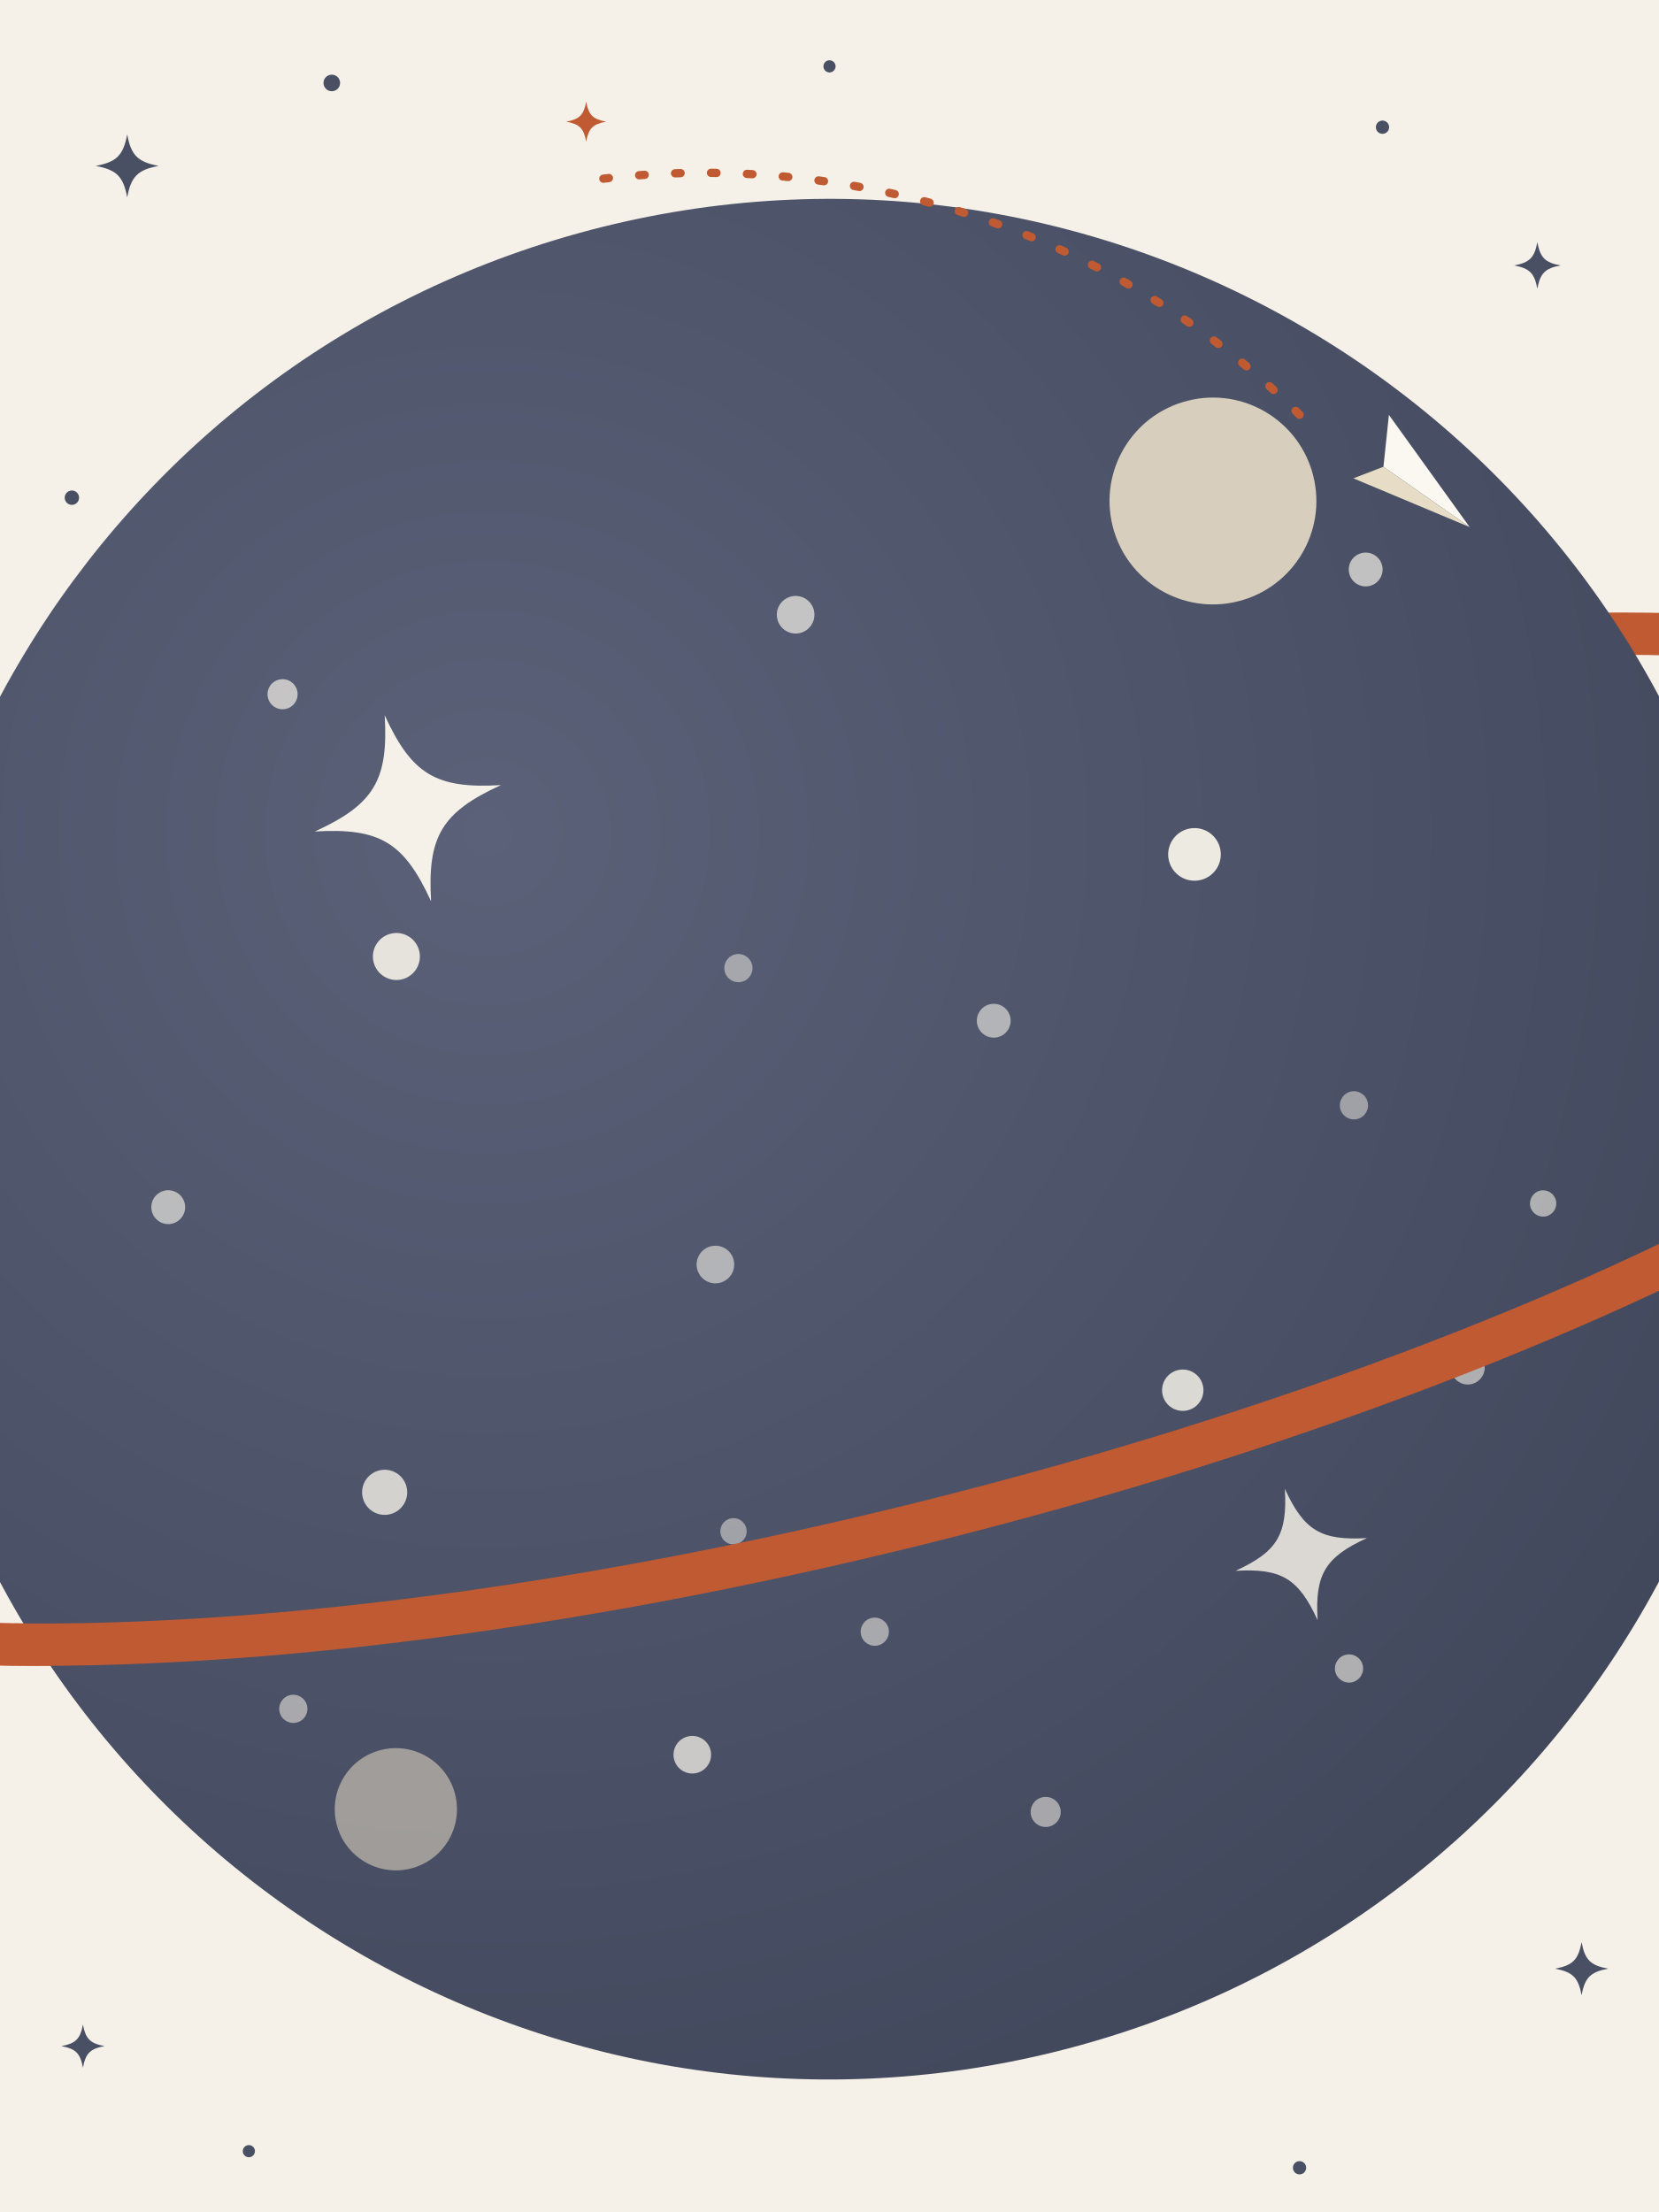
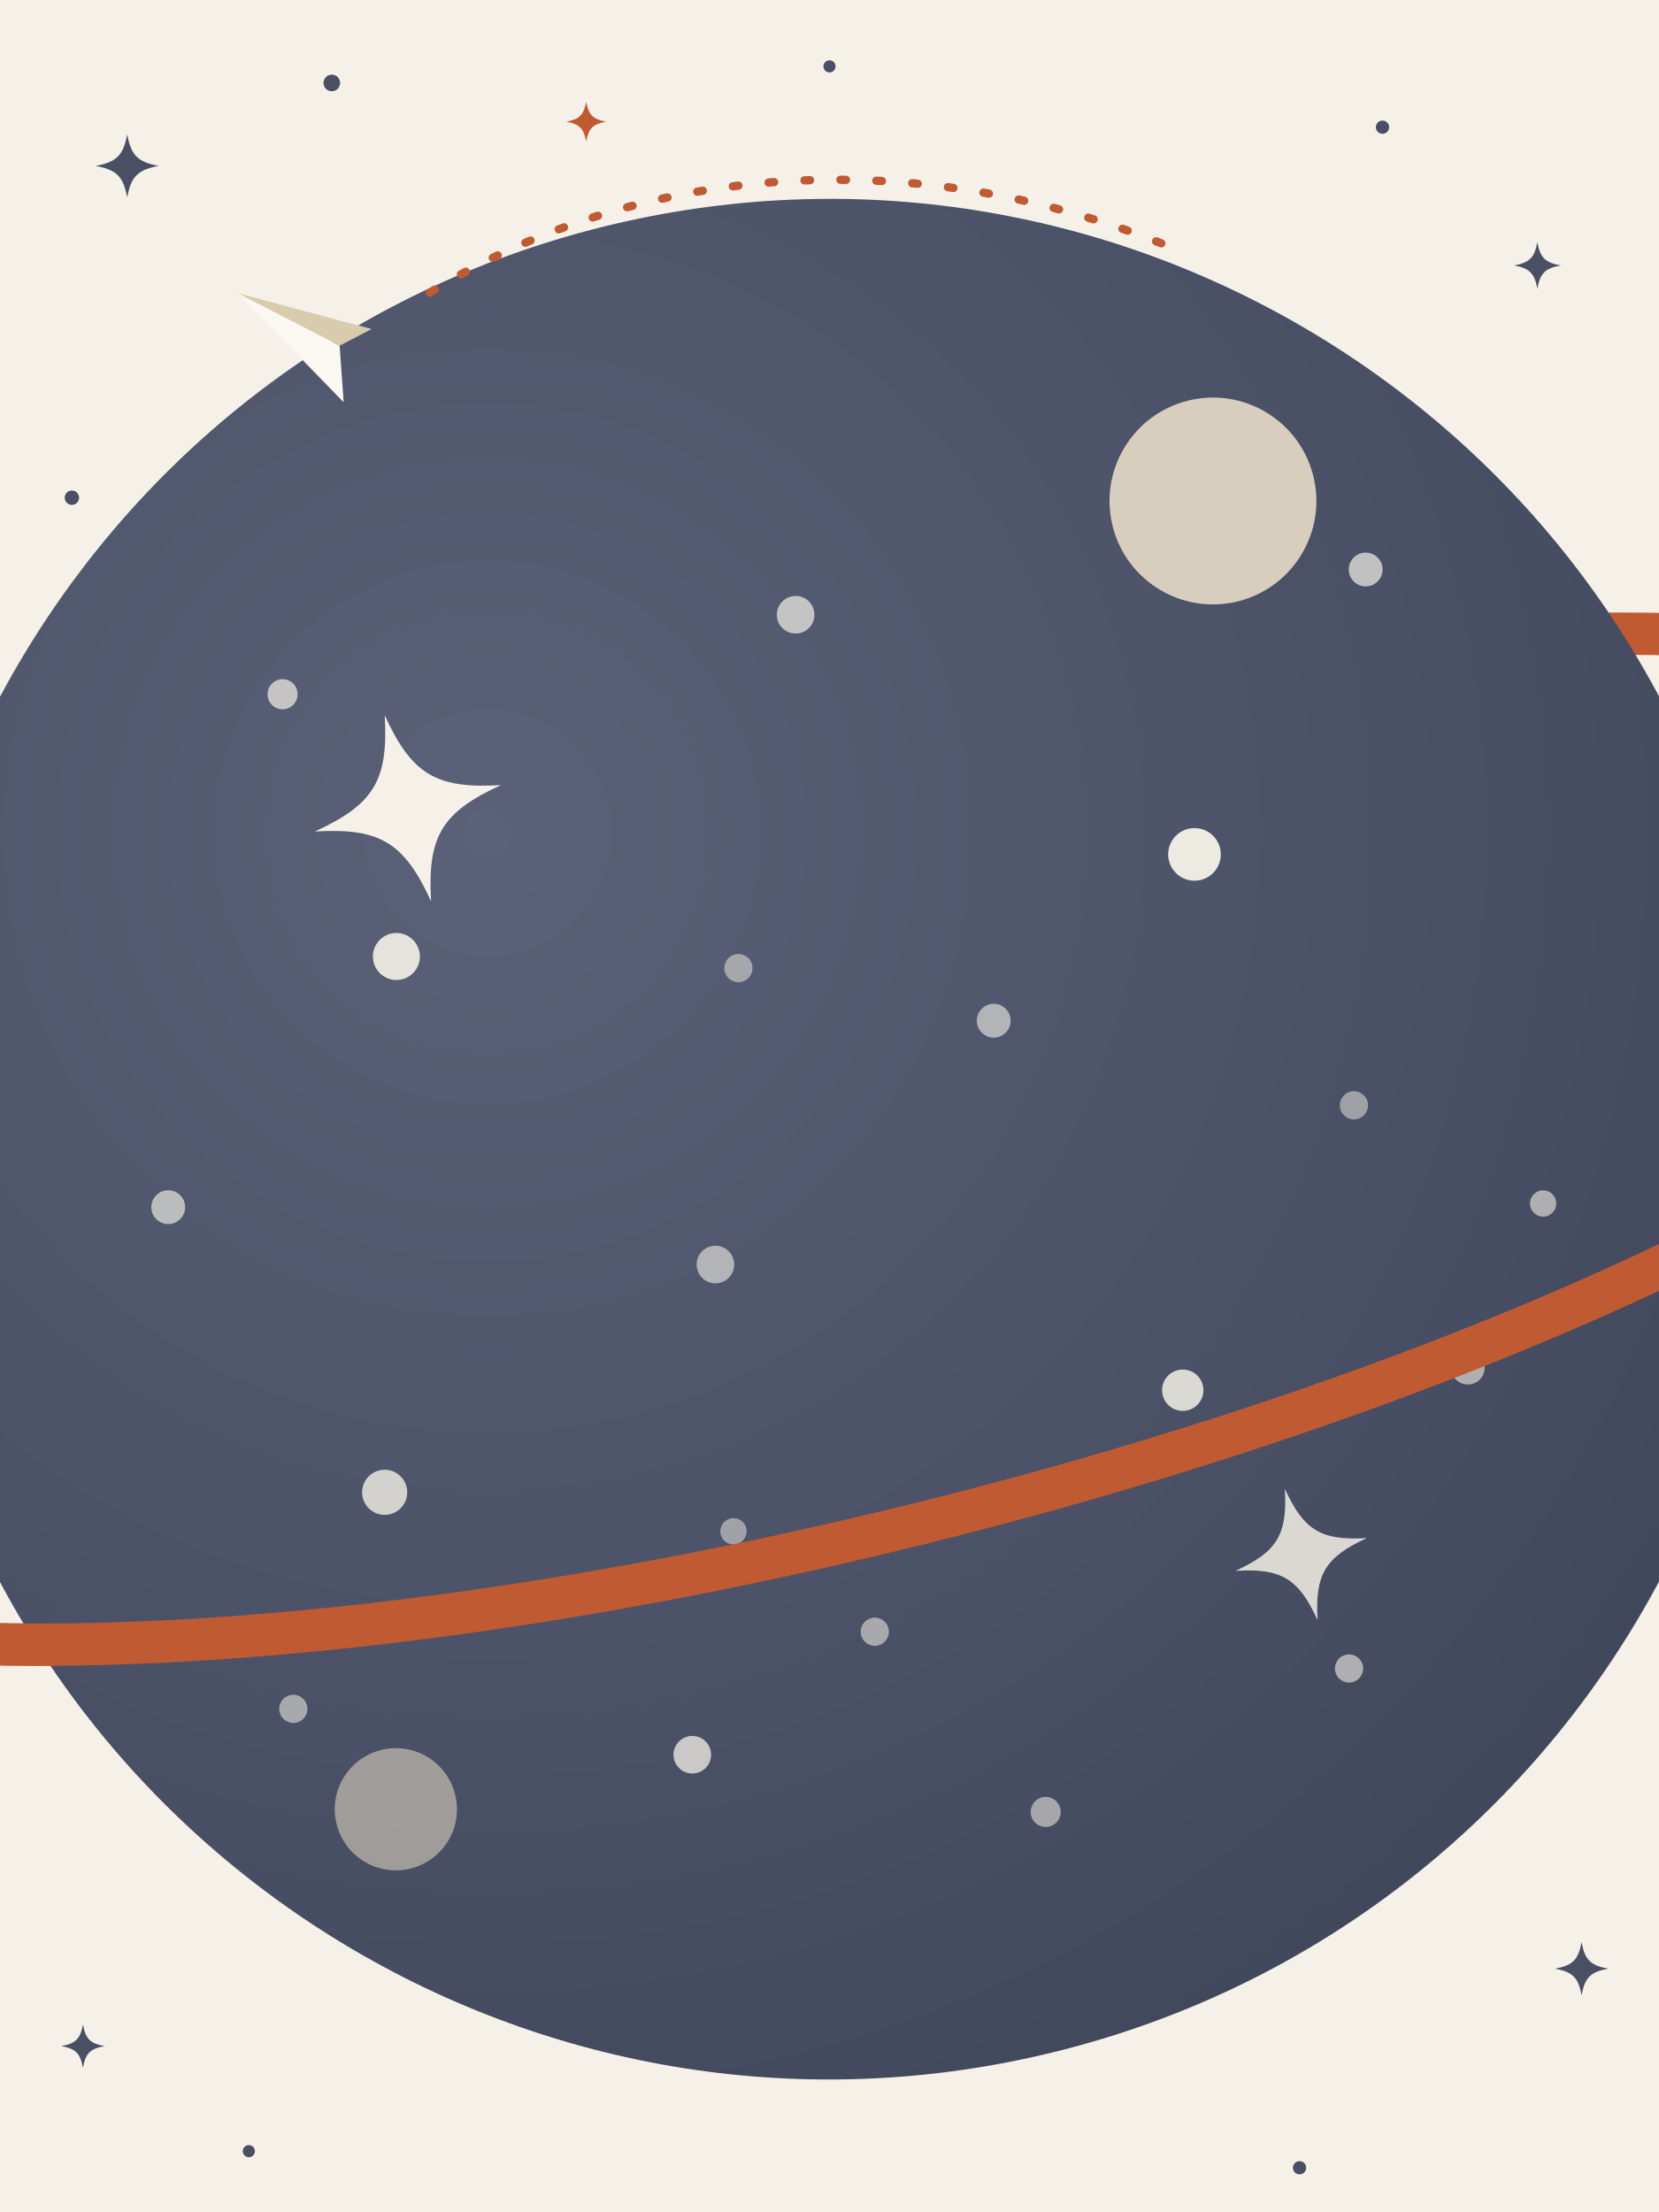
<svg xmlns="http://www.w3.org/2000/svg" width="600" height="800" viewBox="0 0 600 800">
  <defs>
    <radialGradient id="pg1" cx="0.36" cy="0.3" r="1.05">
      <stop offset="0" stop-color="#5A6178" />
      <stop offset="0.55" stop-color="#474D62" />
      <stop offset="1" stop-color="#383E50" />
    </radialGradient>
    <clipPath id="ringFront1">
      <rect x="-170" y="0" width="340" height="70" />
    </clipPath>
  </defs>
  <rect width="600" height="800" fill="#F5F1E8" />
  <g fill="#4A5064">
    <path transform="translate(46,60) scale(0.95)" d="M0,-12 C1.5,-4 4,-1.5 12,0 C4,1.5 1.5,4 0,12 C-1.5,4 -4,1.5 -12,0 C-4,-1.5 -1.5,-4 0,-12 Z" />
    <path transform="translate(556,96) scale(0.7)" d="M0,-12 C1.5,-4 4,-1.5 12,0 C4,1.5 1.5,4 0,12 C-1.5,4 -4,1.5 -12,0 C-4,-1.5 -1.5,-4 0,-12 Z" />
    <path transform="translate(30,740) scale(0.65)" d="M0,-12 C1.5,-4 4,-1.5 12,0 C4,1.5 1.5,4 0,12 C-1.5,4 -4,1.5 -12,0 C-4,-1.5 -1.5,-4 0,-12 Z" />
    <path transform="translate(572,712) scale(0.8)" d="M0,-12 C1.5,-4 4,-1.5 12,0 C4,1.5 1.5,4 0,12 C-1.5,4 -4,1.5 -12,0 C-4,-1.5 -1.5,-4 0,-12 Z" />
    <circle cx="120" cy="30" r="3" />
    <circle cx="500" cy="46" r="2.4" />
    <circle cx="26" cy="180" r="2.6" />
    <circle cx="580" cy="300" r="2.4" />
    <circle cx="18" cy="560" r="2.4" />
    <circle cx="586" cy="560" r="2.6" />
    <circle cx="300" cy="24" r="2.2" />
    <circle cx="90" cy="778" r="2.2" />
    <circle cx="470" cy="784" r="2.4" />
  </g>
  <path transform="translate(212,44) scale(0.6)" fill="#C05A32" d="M0,-12 C1.5,-4 4,-1.5 12,0 C4,1.5 1.5,4 0,12 C-1.5,4 -4,1.5 -12,0 C-4,-1.5 -1.5,-4 0,-12 Z" />
  <g transform="translate(300,412) rotate(-14) scale(3.4)">
    <ellipse rx="145" ry="42" fill="none" stroke="#C05A32" stroke-width="4.5" />
    <circle r="100" fill="url(#pg1)" />
    <g fill="#F5F1E8">
      <circle cx="-40" cy="-30" r="2.5" opacity="0.9" />
      <circle cx="10" cy="-55" r="2" opacity="0.7" />
      <circle cx="45" cy="-20" r="2.8" opacity="0.95" />
      <circle cx="-15" cy="10" r="2" opacity="0.6" />
      <circle cx="30" cy="35" r="2.2" opacity="0.85" />
      <circle cx="-55" cy="25" r="2.4" opacity="0.8" />
      <circle cx="60" cy="40" r="1.8" opacity="0.6" />
      <circle cx="-30" cy="60" r="2" opacity="0.75" />
      <circle cx="5" cy="75" r="1.6" opacity="0.55" />
      <circle cx="70" cy="-45" r="1.8" opacity="0.7" />
      <circle cx="-70" cy="-10" r="1.8" opacity="0.65" />
      <circle cx="-5" cy="-20" r="1.5" opacity="0.5" />
      <circle cx="40" cy="68" r="1.5" opacity="0.6" />
      <circle cx="-45" cy="-60" r="1.6" opacity="0.7" />
      <circle cx="20" cy="-8" r="1.8" opacity="0.6" />
      <circle cx="-70" cy="45" r="1.5" opacity="0.55" />
      <circle cx="55" cy="10" r="1.5" opacity="0.5" />
      <circle cx="-20" cy="38" r="1.4" opacity="0.5" />
      <circle cx="72" cy="25" r="1.4" opacity="0.6" />
      <circle cx="-8" cy="52" r="1.5" opacity="0.55" />
      <path transform="translate(-35,-45) scale(0.85)" d="M0,-12 C1.5,-4 4,-1.5 12,0 C4,1.5 1.5,4 0,12 C-1.5,4 -4,1.5 -12,0 C-4,-1.5 -1.5,-4 0,-12 Z" />
      <path transform="translate(38,55) scale(0.6)" opacity="0.85" d="M0,-12 C1.5,-4 4,-1.5 12,0 C4,1.5 1.5,4 0,12 C-1.5,4 -4,1.5 -12,0 C-4,-1.5 -1.5,-4 0,-12 Z" />
    </g>
    <circle cx="56" cy="-56" r="11" fill="#E7DCC6" opacity="0.9" />
    <circle cx="-62" cy="58" r="6.5" fill="#E7DCC6" opacity="0.55" />
    <g clip-path="url(#ringFront1)">
      <ellipse rx="145" ry="42" fill="none" stroke="#C05A32" stroke-width="4.5" />
    </g>
  </g>
-   <path d="M470,150 C400,80 300,52 208,66" fill="none" stroke="#C05A32" stroke-width="3" stroke-linecap="round" stroke-dasharray="2 11" />
-   <g transform="translate(500,166) rotate(38)">
-     <path d="M40,0 L-8,-14 L2,2 Z" fill="#FBF8F1" />
-     <path d="M40,0 L2,2 L-4,12 Z" fill="#E7DCC6" />
+   <path d="M420,88 C330,52 230,58 152,108" fill="none" stroke="#C05A32" stroke-width="3" stroke-linecap="round" stroke-dasharray="2 11" />
+   <g transform="translate(124,128) rotate(210)">
+     <path d="M44,0 L-9,-15 L2.5,2 Z" fill="#FBF8F1" />
+     <path d="M44,0 L2.5,2 L-4.5,13 Z" fill="#D9CBAD" />
  </g>
</svg>
